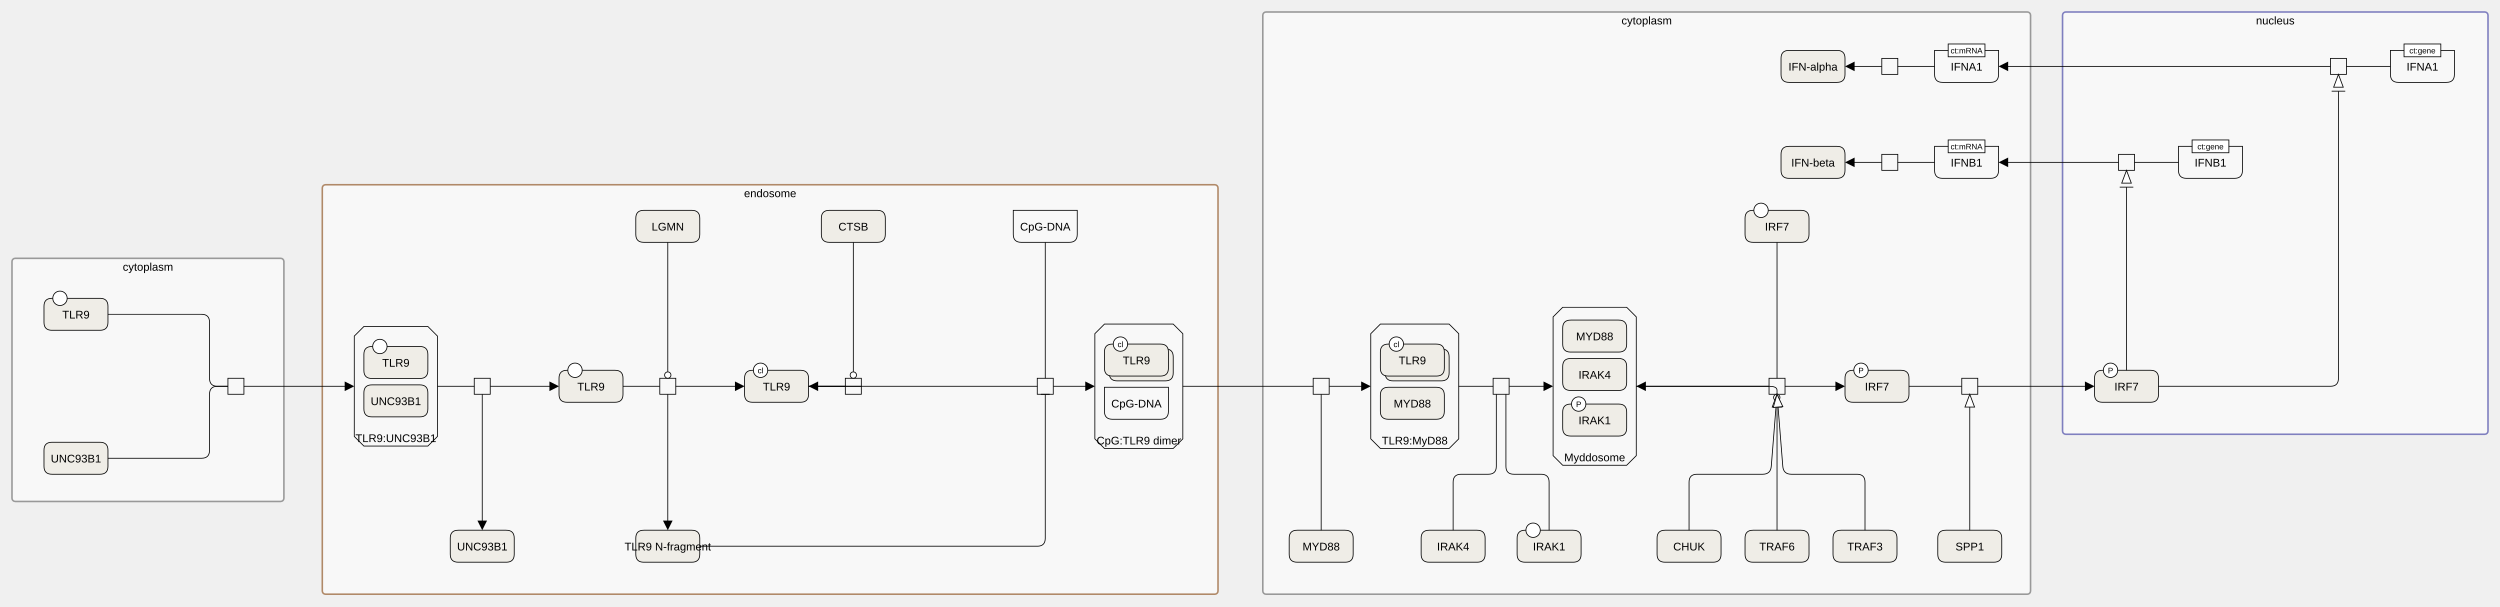
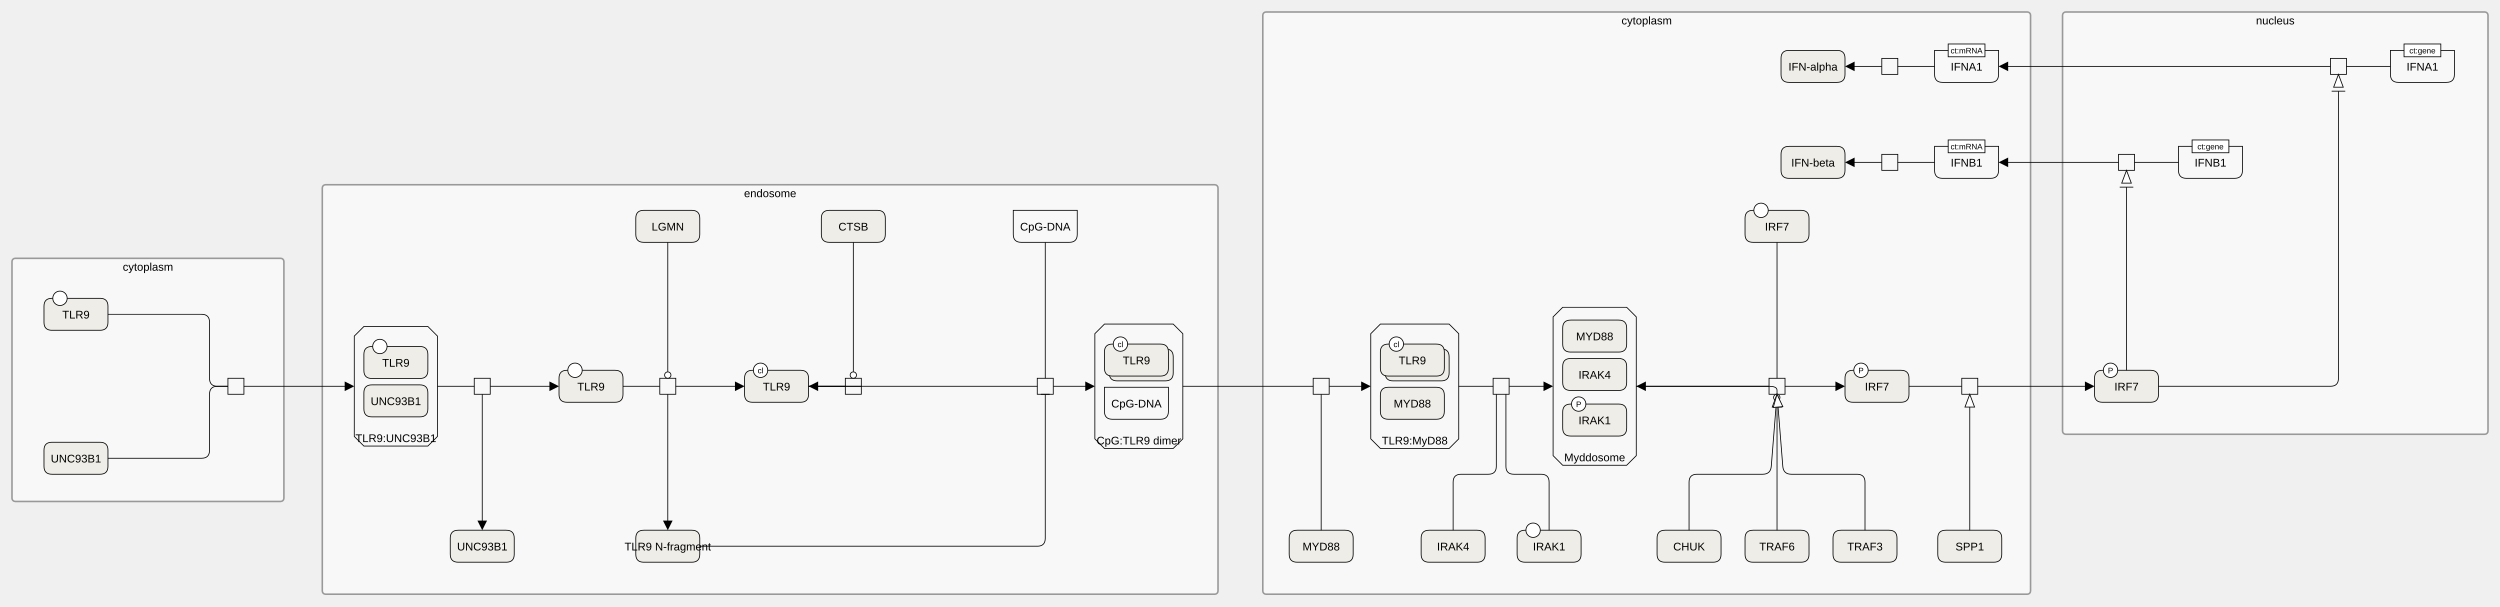
<svg xmlns="http://www.w3.org/2000/svg" width="3126" height="758" viewBox="0 0 3126 758" stroke-linecap="butt" stroke-miterlimit="10">
  <g transform="translate(-25,-77)">
    <path d="M1604 96 C1604 93.791 1605.791 92 1608 92 L2560 92 C2562.209 92 2564 93.791 2564 96 L2564 816 C2564 818.209 2562.209 820 2560 820 L1608 820 C1605.791 820 1604 818.209 1604 816 Z" fill="#F8F8F8" stroke="none" />
    <path d="M1604 96 C1604 93.791 1605.791 92 1608 92 L2560 92 C2562.209 92 2564 93.791 2564 96 L2564 816 C2564 818.209 2562.209 820 2560 820 L1608 820 C1605.791 820 1604 818.209 1604 816 Z" fill="none" stroke="#999999" stroke-width="2" />
    <text x="2084" y="107.541" text-anchor="middle" font-family="'Dialog', Arial, Helvetica, sans-serif" font-size="14" fill="#000000" stroke="none" xml:space="preserve">cytoplasm</text>
    <path d="M428 312 C428 309.791 429.791 308 432 308 L1544 308 C1546.209 308 1548 309.791 1548 312 L1548 816 C1548 818.209 1546.209 820 1544 820 L432 820 C429.791 820 428 818.209 428 816 Z" fill="#F8F8F8" stroke="none" />
-     <path d="M428 312 C428 309.791 429.791 308 432 308 L1544 308 C1546.209 308 1548 309.791 1548 312 L1548 816 C1548 818.209 1546.209 820 1544 820 L432 820 C429.791 820 428 818.209 428 816 Z" fill="none" stroke="#B08968" stroke-width="2" />
+     <path d="M428 312 C428 309.791 429.791 308 432 308 L1544 308 C1546.209 308 1548 309.791 1548 312 L1548 816 C1548 818.209 1546.209 820 1544 820 L432 820 C429.791 820 428 818.209 428 816 Z" fill="none" stroke="#999999" stroke-width="2" />
    <text x="988" y="323.541" text-anchor="middle" font-family="'Dialog', Arial, Helvetica, sans-serif" font-size="14" fill="#000000" stroke="none" xml:space="preserve">endosome</text>
    <path d="M2604 96 C2604 93.791 2605.791 92 2608 92 L3132 92 C3134.209 92 3136 93.791 3136 96 L3136 616 C3136 618.209 3134.209 620 3132 620 L2608 620 C2605.791 620 2604 618.209 2604 616 Z" fill="#F8F8F8" stroke="none" />
-     <path d="M2604 96 C2604 93.791 2605.791 92 2608 92 L3132 92 C3134.209 92 3136 93.791 3136 96 L3136 616 C3136 618.209 3134.209 620 3132 620 L2608 620 C2605.791 620 2604 618.209 2604 616 Z" fill="none" stroke="#7F7FBF" stroke-width="2" />
+     <path d="M2604 96 C2604 93.791 2605.791 92 2608 92 L3132 92 C3134.209 92 3136 93.791 3136 96 L3136 616 C3136 618.209 3134.209 620 3132 620 L2608 620 C2605.791 620 2604 618.209 2604 616 Z" fill="none" stroke="#999999" stroke-width="2" />
    <text x="2870" y="107.541" text-anchor="middle" font-family="'Dialog', Arial, Helvetica, sans-serif" font-size="14" fill="#000000" stroke="none" xml:space="preserve">nucleus</text>
    <path d="M40 404 C40 401.791 41.791 400 44 400 L376 400 C378.209 400 380 401.791 380 404 L380 700 C380 702.209 378.209 704 376 704 L44 704 C41.791 704 40 702.209 40 700 Z" fill="#F8F8F8" stroke="none" />
    <path d="M40 404 C40 401.791 41.791 400 44 400 L376 400 C378.209 400 380 401.791 380 404 L380 700 C380 702.209 378.209 704 376 704 L44 704 C41.791 704 40 702.209 40 700 Z" fill="none" stroke="#999999" stroke-width="2" />
    <text x="210" y="415.541" text-anchor="middle" font-family="'Dialog', Arial, Helvetica, sans-serif" font-size="14" fill="#000000" stroke="none" xml:space="preserve">cytoplasm</text>
    <path d="M1637 750 Q1637 740 1647 740 L1707 740 Q1717 740 1717 750 L1717 770 Q1717 780 1707 780 L1647 780 Q1637 780 1637 770 Z" fill="#EFEDE7" stroke="none" />
    <path d="M1637 750 Q1637 740 1647 740 L1707 740 Q1717 740 1717 750 L1717 770 Q1717 780 1707 780 L1647 780 Q1637 780 1637 770 Z" fill="none" stroke="#000000" />
    <text x="1677" y="765.291" text-anchor="middle" font-family="'Dialog', Arial, Helvetica, sans-serif" font-size="14" fill="#000000" stroke="none" xml:space="preserve">MYD88</text>
    <path d="M1751 482.25 L1837 482.25 L1849 494.25 L1849 625.75 L1837 637.75 L1751 637.75 L1739 625.75 L1739 494.25 Z" fill="none" stroke="#000000" />
    <text x="1794" y="632.791" text-anchor="middle" font-family="'Dialog', Arial, Helvetica, sans-serif" font-size="14" fill="#000000" stroke="none" xml:space="preserve">TLR9:MyD88</text>
    <path d="M1757 523.25 Q1757 513.25 1767 513.25 L1827 513.25 Q1837 513.25 1837 523.25 L1837 543.25 Q1837 553.25 1827 553.25 L1767 553.25 Q1757 553.25 1757 543.25 Z" fill="#EFEDE7" stroke="none" />
    <path d="M1757 523.25 Q1757 513.25 1767 513.25 L1827 513.25 Q1837 513.25 1837 523.25 L1837 543.25 Q1837 553.25 1827 553.25 L1767 553.25 Q1757 553.25 1757 543.25 Z" fill="none" stroke="#000000" />
    <path d="M1751 517.25 Q1751 507.25 1761 507.25 L1821 507.25 Q1831 507.25 1831 517.25 L1831 537.25 Q1831 547.25 1821 547.25 L1761 547.25 Q1751 547.25 1751 537.25 Z" fill="#EFEDE7" stroke="none" />
    <path d="M1751 517.25 Q1751 507.25 1761 507.25 L1821 507.25 Q1831 507.25 1831 517.25 L1831 537.25 Q1831 547.25 1821 547.25 L1761 547.25 Q1751 547.25 1751 537.25 Z" fill="none" stroke="#000000" />
    <text x="1791" y="532.541" text-anchor="middle" font-family="'Dialog', Arial, Helvetica, sans-serif" font-size="14" fill="#000000" stroke="none" xml:space="preserve">TLR9</text>
    <path d="M1762 507.25 C1762 502.279 1766.029 498.25 1771 498.25 L1771 498.25 C1775.971 498.25 1780 502.279 1780 507.25 L1780 507.25 C1780 512.221 1775.971 516.25 1771 516.25 L1771 516.25 C1766.029 516.25 1762 512.221 1762 507.25 Z" fill="#FFFFFF" stroke="none" />
    <path d="M1762 507.25 C1762 502.279 1766.029 498.25 1771 498.25 L1771 498.25 C1775.971 498.25 1780 502.279 1780 507.25 L1780 507.25 C1780 512.221 1775.971 516.25 1771 516.25 L1771 516.25 C1766.029 516.25 1762 512.221 1762 507.25 Z" fill="none" stroke="#000000" />
    <text x="1771" y="511.029" text-anchor="middle" font-family="'Dialog', Arial, Helvetica, sans-serif" font-size="10" fill="#000000" stroke="none" xml:space="preserve">cl</text>
    <path d="M1751 571.25 Q1751 561.25 1761 561.25 L1821 561.25 Q1831 561.25 1831 571.25 L1831 591.25 Q1831 601.25 1821 601.25 L1761 601.25 Q1751 601.25 1751 591.25 Z" fill="#EFEDE7" stroke="none" />
    <path d="M1751 571.25 Q1751 561.25 1761 561.25 L1821 561.25 Q1831 561.25 1831 571.25 L1831 591.25 Q1831 601.25 1821 601.25 L1761 601.25 Q1751 601.25 1751 591.25 Z" fill="none" stroke="#000000" />
    <text x="1791" y="586.541" text-anchor="middle" font-family="'Dialog', Arial, Helvetica, sans-serif" font-size="14" fill="#000000" stroke="none" xml:space="preserve">MYD88</text>
    <path d="M1802 750 Q1802 740 1812 740 L1872 740 Q1882 740 1882 750 L1882 770 Q1882 780 1872 780 L1812 780 Q1802 780 1802 770 Z" fill="#EFEDE7" stroke="none" />
    <path d="M1802 750 Q1802 740 1812 740 L1872 740 Q1882 740 1882 750 L1882 770 Q1882 780 1872 780 L1812 780 Q1802 780 1802 770 Z" fill="none" stroke="#000000" />
    <text x="1842" y="765.291" text-anchor="middle" font-family="'Dialog', Arial, Helvetica, sans-serif" font-size="14" fill="#000000" stroke="none" xml:space="preserve">IRAK4</text>
    <path d="M1922 750 Q1922 740 1932 740 L1992 740 Q2002 740 2002 750 L2002 770 Q2002 780 1992 780 L1932 780 Q1922 780 1922 770 Z" fill="#EFEDE7" stroke="none" />
    <path d="M1922 750 Q1922 740 1932 740 L1992 740 Q2002 740 2002 750 L2002 770 Q2002 780 1992 780 L1932 780 Q1922 780 1922 770 Z" fill="none" stroke="#000000" />
    <text x="1962" y="765.291" text-anchor="middle" font-family="'Dialog', Arial, Helvetica, sans-serif" font-size="14" fill="#000000" stroke="none" xml:space="preserve">IRAK1</text>
    <path d="M1933 740 C1933 735.029 1937.029 731 1942 731 L1942 731 C1946.971 731 1951 735.029 1951 740 L1951 740 C1951 744.971 1946.971 749 1942 749 L1942 749 C1937.029 749 1933 744.971 1933 740 Z" fill="#FFFFFF" stroke="none" />
    <path d="M1933 740 C1933 735.029 1937.029 731 1942 731 L1942 731 C1946.971 731 1951 735.029 1951 740 L1951 740 C1951 744.971 1946.971 749 1942 749 L1942 749 C1937.029 749 1933 744.971 1933 740 Z" fill="none" stroke="#000000" />
    <path d="M1979 461.25 L2059 461.25 L2071 473.25 L2071 646.75 L2059 658.75 L1979 658.75 L1967 646.75 L1967 473.25 Z" fill="none" stroke="#000000" />
    <text x="2019" y="653.791" text-anchor="middle" font-family="'Dialog', Arial, Helvetica, sans-serif" font-size="14" fill="#000000" stroke="none" xml:space="preserve">Myddosome</text>
    <path d="M1979 487.25 Q1979 477.25 1989 477.25 L2049 477.25 Q2059 477.25 2059 487.25 L2059 507.25 Q2059 517.25 2049 517.25 L1989 517.25 Q1979 517.25 1979 507.25 Z" fill="#EFEDE7" stroke="none" />
    <path d="M1979 487.25 Q1979 477.25 1989 477.25 L2049 477.25 Q2059 477.25 2059 487.25 L2059 507.25 Q2059 517.25 2049 517.25 L1989 517.25 Q1979 517.25 1979 507.25 Z" fill="none" stroke="#000000" />
    <text x="2019" y="502.541" text-anchor="middle" font-family="'Dialog', Arial, Helvetica, sans-serif" font-size="14" fill="#000000" stroke="none" xml:space="preserve">MYD88</text>
    <path d="M1979 535.25 Q1979 525.25 1989 525.25 L2049 525.25 Q2059 525.25 2059 535.25 L2059 555.25 Q2059 565.25 2049 565.25 L1989 565.25 Q1979 565.25 1979 555.25 Z" fill="#EFEDE7" stroke="none" />
    <path d="M1979 535.25 Q1979 525.25 1989 525.25 L2049 525.25 Q2059 525.25 2059 535.25 L2059 555.25 Q2059 565.25 2049 565.25 L1989 565.25 Q1979 565.25 1979 555.25 Z" fill="none" stroke="#000000" />
    <text x="2019" y="550.541" text-anchor="middle" font-family="'Dialog', Arial, Helvetica, sans-serif" font-size="14" fill="#000000" stroke="none" xml:space="preserve">IRAK4</text>
    <path d="M1979 592.25 Q1979 582.25 1989 582.25 L2049 582.25 Q2059 582.25 2059 592.25 L2059 612.25 Q2059 622.25 2049 622.25 L1989 622.25 Q1979 622.25 1979 612.25 Z" fill="#EFEDE7" stroke="none" />
    <path d="M1979 592.25 Q1979 582.25 1989 582.25 L2049 582.25 Q2059 582.25 2059 592.25 L2059 612.25 Q2059 622.25 2049 622.25 L1989 622.25 Q1979 622.25 1979 612.25 Z" fill="none" stroke="#000000" />
    <text x="2019" y="607.541" text-anchor="middle" font-family="'Dialog', Arial, Helvetica, sans-serif" font-size="14" fill="#000000" stroke="none" xml:space="preserve">IRAK1</text>
    <path d="M1990 582.25 C1990 577.279 1994.029 573.25 1999 573.25 L1999 573.25 C2003.971 573.25 2008 577.279 2008 582.25 L2008 582.25 C2008 587.221 2003.971 591.25 1999 591.25 L1999 591.25 C1994.029 591.25 1990 587.221 1990 582.25 Z" fill="#FFFFFF" stroke="none" />
    <path d="M1990 582.25 C1990 577.279 1994.029 573.25 1999 573.25 L1999 573.25 C2003.971 573.25 2008 577.279 2008 582.25 L2008 582.25 C2008 587.221 2003.971 591.25 1999 591.25 L1999 591.25 C1994.029 591.25 1990 587.221 1990 582.25 Z" fill="none" stroke="#000000" />
    <text x="1999" y="586.029" text-anchor="middle" font-family="'Dialog', Arial, Helvetica, sans-serif" font-size="10" fill="#000000" stroke="none" xml:space="preserve">P</text>
    <path d="M2207 350 Q2207 340 2217 340 L2277 340 Q2287 340 2287 350 L2287 370 Q2287 380 2277 380 L2217 380 Q2207 380 2207 370 Z" fill="#EFEDE7" stroke="none" />
    <path d="M2207 350 Q2207 340 2217 340 L2277 340 Q2287 340 2287 350 L2287 370 Q2287 380 2277 380 L2217 380 Q2207 380 2207 370 Z" fill="none" stroke="#000000" />
    <text x="2247" y="365.291" text-anchor="middle" font-family="'Dialog', Arial, Helvetica, sans-serif" font-size="14" fill="#000000" stroke="none" xml:space="preserve">IRF7</text>
    <path d="M2218 340 C2218 335.029 2222.029 331 2227 331 L2227 331 C2231.971 331 2236 335.029 2236 340 L2236 340 C2236 344.971 2231.971 349 2227 349 L2227 349 C2222.029 349 2218 344.971 2218 340 Z" fill="#FFFFFF" stroke="none" />
    <path d="M2218 340 C2218 335.029 2222.029 331 2227 331 L2227 331 C2231.971 331 2236 335.029 2236 340 L2236 340 C2236 344.971 2231.971 349 2227 349 L2227 349 C2222.029 349 2218 344.971 2218 340 Z" fill="none" stroke="#000000" />
    <path d="M2097 750 Q2097 740 2107 740 L2167 740 Q2177 740 2177 750 L2177 770 Q2177 780 2167 780 L2107 780 Q2097 780 2097 770 Z" fill="#EFEDE7" stroke="none" />
    <path d="M2097 750 Q2097 740 2107 740 L2167 740 Q2177 740 2177 750 L2177 770 Q2177 780 2167 780 L2107 780 Q2097 780 2097 770 Z" fill="none" stroke="#000000" />
    <text x="2137" y="765.291" text-anchor="middle" font-family="'Dialog', Arial, Helvetica, sans-serif" font-size="14" fill="#000000" stroke="none" xml:space="preserve">CHUK</text>
    <path d="M2207 750 Q2207 740 2217 740 L2277 740 Q2287 740 2287 750 L2287 770 Q2287 780 2277 780 L2217 780 Q2207 780 2207 770 Z" fill="#EFEDE7" stroke="none" />
    <path d="M2207 750 Q2207 740 2217 740 L2277 740 Q2287 740 2287 750 L2287 770 Q2287 780 2277 780 L2217 780 Q2207 780 2207 770 Z" fill="none" stroke="#000000" />
    <text x="2247" y="765.291" text-anchor="middle" font-family="'Dialog', Arial, Helvetica, sans-serif" font-size="14" fill="#000000" stroke="none" xml:space="preserve">TRAF6</text>
    <path d="M2317 750 Q2317 740 2327 740 L2387 740 Q2397 740 2397 750 L2397 770 Q2397 780 2387 780 L2327 780 Q2317 780 2317 770 Z" fill="#EFEDE7" stroke="none" />
    <path d="M2317 750 Q2317 740 2327 740 L2387 740 Q2397 740 2397 750 L2397 770 Q2397 780 2387 780 L2327 780 Q2317 780 2317 770 Z" fill="none" stroke="#000000" />
    <text x="2357" y="765.291" text-anchor="middle" font-family="'Dialog', Arial, Helvetica, sans-serif" font-size="14" fill="#000000" stroke="none" xml:space="preserve">TRAF3</text>
    <path d="M2332 550 Q2332 540 2342 540 L2402 540 Q2412 540 2412 550 L2412 570 Q2412 580 2402 580 L2342 580 Q2332 580 2332 570 Z" fill="#EFEDE7" stroke="none" />
    <path d="M2332 550 Q2332 540 2342 540 L2402 540 Q2412 540 2412 550 L2412 570 Q2412 580 2402 580 L2342 580 Q2332 580 2332 570 Z" fill="none" stroke="#000000" />
    <text x="2372" y="565.291" text-anchor="middle" font-family="'Dialog', Arial, Helvetica, sans-serif" font-size="14" fill="#000000" stroke="none" xml:space="preserve">IRF7</text>
    <path d="M2343 540 C2343 535.029 2347.029 531 2352 531 L2352 531 C2356.971 531 2361 535.029 2361 540 L2361 540 C2361 544.971 2356.971 549 2352 549 L2352 549 C2347.029 549 2343 544.971 2343 540 Z" fill="#FFFFFF" stroke="none" />
    <path d="M2343 540 C2343 535.029 2347.029 531 2352 531 L2352 531 C2356.971 531 2361 535.029 2361 540 L2361 540 C2361 544.971 2356.971 549 2352 549 L2352 549 C2347.029 549 2343 544.971 2343 540 Z" fill="none" stroke="#000000" />
    <text x="2352" y="543.779" text-anchor="middle" font-family="'Dialog', Arial, Helvetica, sans-serif" font-size="10" fill="#000000" stroke="none" xml:space="preserve">P</text>
    <path d="M2448 750 Q2448 740 2458 740 L2518 740 Q2528 740 2528 750 L2528 770 Q2528 780 2518 780 L2458 780 Q2448 780 2448 770 Z" fill="#EFEDE7" stroke="none" />
    <path d="M2448 750 Q2448 740 2458 740 L2518 740 Q2528 740 2528 750 L2528 770 Q2528 780 2518 780 L2458 780 Q2448 780 2448 770 Z" fill="none" stroke="#000000" />
    <text x="2488" y="765.291" text-anchor="middle" font-family="'Dialog', Arial, Helvetica, sans-serif" font-size="14" fill="#000000" stroke="none" xml:space="preserve">SPP1</text>
    <path d="M2444 140 L2524 140 L2524 170 Q2524 180 2514 180 L2454 180 Q2444 180 2444 170 Z" fill="none" stroke="#000000" />
    <text x="2484" y="165.291" text-anchor="middle" font-family="'Dialog', Arial, Helvetica, sans-serif" font-size="14" fill="#000000" stroke="none" xml:space="preserve">IFNA1</text>
    <path d="M2461 132 L2507 132 L2507 148 L2461 148 Z" fill="#FFFFFF" stroke="none" />
    <path d="M2461 132 L2507 132 L2507 148 L2461 148 Z" fill="none" stroke="#000000" />
    <text x="2484" y="143.78" text-anchor="middle" font-family="'Dialog', Arial, Helvetica, sans-serif" font-size="10" fill="#000000" stroke="none" xml:space="preserve">ct:mRNA</text>
    <path d="M2252 150 Q2252 140 2262 140 L2322 140 Q2332 140 2332 150 L2332 170 Q2332 180 2322 180 L2262 180 Q2252 180 2252 170 Z" fill="#EFEDE7" stroke="none" />
    <path d="M2252 150 Q2252 140 2262 140 L2322 140 Q2332 140 2332 150 L2332 170 Q2332 180 2322 180 L2262 180 Q2252 180 2252 170 Z" fill="none" stroke="#000000" />
    <text x="2292" y="165.291" text-anchor="middle" font-family="'Dialog', Arial, Helvetica, sans-serif" font-size="14" fill="#000000" stroke="none" xml:space="preserve">IFN-alpha</text>
    <path d="M2444 260 L2524 260 L2524 290 Q2524 300 2514 300 L2454 300 Q2444 300 2444 290 Z" fill="none" stroke="#000000" />
    <text x="2484" y="285.291" text-anchor="middle" font-family="'Dialog', Arial, Helvetica, sans-serif" font-size="14" fill="#000000" stroke="none" xml:space="preserve">IFNB1</text>
    <path d="M2461 252 L2507 252 L2507 268 L2461 268 Z" fill="#FFFFFF" stroke="none" />
    <path d="M2461 252 L2507 252 L2507 268 L2461 268 Z" fill="none" stroke="#000000" />
    <text x="2484" y="263.779" text-anchor="middle" font-family="'Dialog', Arial, Helvetica, sans-serif" font-size="10" fill="#000000" stroke="none" xml:space="preserve">ct:mRNA</text>
    <path d="M2252 270 Q2252 260 2262 260 L2322 260 Q2332 260 2332 270 L2332 290 Q2332 300 2322 300 L2262 300 Q2252 300 2252 290 Z" fill="#EFEDE7" stroke="none" />
    <path d="M2252 270 Q2252 260 2262 260 L2322 260 Q2332 260 2332 270 L2332 290 Q2332 300 2322 300 L2262 300 Q2252 300 2252 290 Z" fill="none" stroke="#000000" />
    <text x="2292" y="285.291" text-anchor="middle" font-family="'Dialog', Arial, Helvetica, sans-serif" font-size="14" fill="#000000" stroke="none" xml:space="preserve">IFN-beta</text>
    <path d="M1667 550 L1687 550 L1687 570 L1667 570 Z" fill="none" stroke="#000000" />
    <path d="M1892 550 L1912 550 L1912 570 L1892 570 Z" fill="none" stroke="#000000" />
    <path d="M2237 550 L2257 550 L2257 570 L2237 570 Z" fill="none" stroke="#000000" />
    <path d="M2478 550 L2498 550 L2498 570 L2478 570 Z" fill="none" stroke="#000000" />
    <path d="M2378 150 L2398 150 L2398 170 L2378 170 Z" fill="none" stroke="#000000" />
    <path d="M2378 270 L2398 270 L2398 290 L2378 290 Z" fill="none" stroke="#000000" />
    <path d="M480 485.25 L560 485.25 L572 497.25 L572 622.75 L560 634.75 L480 634.75 L468 622.75 L468 497.25 Z" fill="none" stroke="#000000" />
    <text x="520" y="629.791" text-anchor="middle" font-family="'Dialog', Arial, Helvetica, sans-serif" font-size="14" fill="#000000" stroke="none" xml:space="preserve">TLR9:UNC93B1</text>
    <path d="M480 520.25 Q480 510.25 490 510.25 L550 510.25 Q560 510.25 560 520.25 L560 540.25 Q560 550.25 550 550.25 L490 550.25 Q480 550.25 480 540.25 Z" fill="#EFEDE7" stroke="none" />
    <path d="M480 520.25 Q480 510.25 490 510.25 L550 510.25 Q560 510.25 560 520.25 L560 540.25 Q560 550.25 550 550.25 L490 550.25 Q480 550.25 480 540.25 Z" fill="none" stroke="#000000" />
    <text x="520" y="535.541" text-anchor="middle" font-family="'Dialog', Arial, Helvetica, sans-serif" font-size="14" fill="#000000" stroke="none" xml:space="preserve">TLR9</text>
    <path d="M491 510.25 C491 505.279 495.029 501.25 500 501.25 L500 501.25 C504.971 501.25 509 505.279 509 510.25 L509 510.25 C509 515.221 504.971 519.25 500 519.25 L500 519.25 C495.029 519.25 491 515.221 491 510.25 Z" fill="#FFFFFF" stroke="none" />
    <path d="M491 510.25 C491 505.279 495.029 501.25 500 501.25 L500 501.25 C504.971 501.25 509 505.279 509 510.25 L509 510.25 C509 515.221 504.971 519.25 500 519.25 L500 519.25 C495.029 519.25 491 515.221 491 510.25 Z" fill="none" stroke="#000000" />
    <path d="M480 568.25 Q480 558.25 490 558.25 L550 558.25 Q560 558.25 560 568.25 L560 588.25 Q560 598.25 550 598.25 L490 598.25 Q480 598.25 480 588.25 Z" fill="#EFEDE7" stroke="none" />
    <path d="M480 568.25 Q480 558.25 490 558.25 L550 558.25 Q560 558.25 560 568.25 L560 588.25 Q560 598.25 550 598.25 L490 598.25 Q480 598.25 480 588.25 Z" fill="none" stroke="#000000" />
    <text x="520" y="583.541" text-anchor="middle" font-family="'Dialog', Arial, Helvetica, sans-serif" font-size="14" fill="#000000" stroke="none" xml:space="preserve">UNC93B1</text>
    <path d="M724 550 Q724 540 734 540 L794 540 Q804 540 804 550 L804 570 Q804 580 794 580 L734 580 Q724 580 724 570 Z" fill="#EFEDE7" stroke="none" />
    <path d="M724 550 Q724 540 734 540 L794 540 Q804 540 804 550 L804 570 Q804 580 794 580 L734 580 Q724 580 724 570 Z" fill="none" stroke="#000000" />
    <text x="764" y="565.291" text-anchor="middle" font-family="'Dialog', Arial, Helvetica, sans-serif" font-size="14" fill="#000000" stroke="none" xml:space="preserve">TLR9</text>
    <path d="M735 540 C735 535.029 739.029 531 744 531 L744 531 C748.971 531 753 535.029 753 540 L753 540 C753 544.971 748.971 549 744 549 L744 549 C739.029 549 735 544.971 735 540 Z" fill="#FFFFFF" stroke="none" />
    <path d="M735 540 C735 535.029 739.029 531 744 531 L744 531 C748.971 531 753 535.029 753 540 L753 540 C753 544.971 748.971 549 744 549 L744 549 C739.029 549 735 544.971 735 540 Z" fill="none" stroke="#000000" />
    <path d="M588 750 Q588 740 598 740 L658 740 Q668 740 668 750 L668 770 Q668 780 658 780 L598 780 Q588 780 588 770 Z" fill="#EFEDE7" stroke="none" />
    <path d="M588 750 Q588 740 598 740 L658 740 Q668 740 668 750 L668 770 Q668 780 658 780 L598 780 Q588 780 588 770 Z" fill="none" stroke="#000000" />
    <text x="628" y="765.291" text-anchor="middle" font-family="'Dialog', Arial, Helvetica, sans-serif" font-size="14" fill="#000000" stroke="none" xml:space="preserve">UNC93B1</text>
    <path d="M820 350 Q820 340 830 340 L890 340 Q900 340 900 350 L900 370 Q900 380 890 380 L830 380 Q820 380 820 370 Z" fill="#EFEDE7" stroke="none" />
    <path d="M820 350 Q820 340 830 340 L890 340 Q900 340 900 350 L900 370 Q900 380 890 380 L830 380 Q820 380 820 370 Z" fill="none" stroke="#000000" />
    <text x="860" y="365.291" text-anchor="middle" font-family="'Dialog', Arial, Helvetica, sans-serif" font-size="14" fill="#000000" stroke="none" xml:space="preserve">LGMN</text>
    <path d="M1052 350 Q1052 340 1062 340 L1122 340 Q1132 340 1132 350 L1132 370 Q1132 380 1122 380 L1062 380 Q1052 380 1052 370 Z" fill="#EFEDE7" stroke="none" />
    <path d="M1052 350 Q1052 340 1062 340 L1122 340 Q1132 340 1132 350 L1132 370 Q1132 380 1122 380 L1062 380 Q1052 380 1052 370 Z" fill="none" stroke="#000000" />
    <text x="1092" y="365.291" text-anchor="middle" font-family="'Dialog', Arial, Helvetica, sans-serif" font-size="14" fill="#000000" stroke="none" xml:space="preserve">CTSB</text>
    <path d="M956 550 Q956 540 966 540 L1026 540 Q1036 540 1036 550 L1036 570 Q1036 580 1026 580 L966 580 Q956 580 956 570 Z" fill="#EFEDE7" stroke="none" />
    <path d="M956 550 Q956 540 966 540 L1026 540 Q1036 540 1036 550 L1036 570 Q1036 580 1026 580 L966 580 Q956 580 956 570 Z" fill="none" stroke="#000000" />
    <text x="996" y="565.291" text-anchor="middle" font-family="'Dialog', Arial, Helvetica, sans-serif" font-size="14" fill="#000000" stroke="none" xml:space="preserve">TLR9</text>
    <path d="M967 540 C967 535.029 971.029 531 976 531 L976 531 C980.971 531 985 535.029 985 540 L985 540 C985 544.971 980.971 549 976 549 L976 549 C971.029 549 967 544.971 967 540 Z" fill="#FFFFFF" stroke="none" />
    <path d="M967 540 C967 535.029 971.029 531 976 531 L976 531 C980.971 531 985 535.029 985 540 L985 540 C985 544.971 980.971 549 976 549 L976 549 C971.029 549 967 544.971 967 540 Z" fill="none" stroke="#000000" />
    <text x="976" y="543.779" text-anchor="middle" font-family="'Dialog', Arial, Helvetica, sans-serif" font-size="10" fill="#000000" stroke="none" xml:space="preserve">cl</text>
    <path d="M820 750 Q820 740 830 740 L890 740 Q900 740 900 750 L900 770 Q900 780 890 780 L830 780 Q820 780 820 770 Z" fill="#EFEDE7" stroke="none" />
    <path d="M820 750 Q820 740 830 740 L890 740 Q900 740 900 750 L900 770 Q900 780 890 780 L830 780 Q820 780 820 770 Z" fill="none" stroke="#000000" />
    <text x="860" y="765.291" text-anchor="middle" font-family="'Dialog', Arial, Helvetica, sans-serif" font-size="14" fill="#000000" stroke="none" xml:space="preserve">TLR9 N-fragment</text>
    <path d="M1292 340 L1372 340 L1372 370 Q1372 380 1362 380 L1302 380 Q1292 380 1292 370 Z" fill="none" stroke="#000000" />
    <text x="1332" y="365.291" text-anchor="middle" font-family="'Dialog', Arial, Helvetica, sans-serif" font-size="14" fill="#000000" stroke="none" xml:space="preserve">CpG-DNA</text>
    <path d="M1406 482.25 L1492 482.25 L1504 494.25 L1504 625.75 L1492 637.75 L1406 637.75 L1394 625.75 L1394 494.25 Z" fill="none" stroke="#000000" />
    <text x="1449" y="632.791" text-anchor="middle" font-family="'Dialog', Arial, Helvetica, sans-serif" font-size="14" fill="#000000" stroke="none" xml:space="preserve">CpG:TLR9 dimer</text>
    <path d="M1412 523.25 Q1412 513.25 1422 513.25 L1482 513.25 Q1492 513.25 1492 523.25 L1492 543.25 Q1492 553.25 1482 553.25 L1422 553.25 Q1412 553.25 1412 543.25 Z" fill="#EFEDE7" stroke="none" />
    <path d="M1412 523.25 Q1412 513.25 1422 513.25 L1482 513.25 Q1492 513.25 1492 523.25 L1492 543.25 Q1492 553.25 1482 553.25 L1422 553.25 Q1412 553.25 1412 543.25 Z" fill="none" stroke="#000000" />
    <path d="M1406 517.25 Q1406 507.25 1416 507.25 L1476 507.25 Q1486 507.25 1486 517.25 L1486 537.25 Q1486 547.25 1476 547.25 L1416 547.25 Q1406 547.25 1406 537.25 Z" fill="#EFEDE7" stroke="none" />
    <path d="M1406 517.25 Q1406 507.25 1416 507.25 L1476 507.25 Q1486 507.25 1486 517.25 L1486 537.25 Q1486 547.25 1476 547.25 L1416 547.25 Q1406 547.25 1406 537.25 Z" fill="none" stroke="#000000" />
    <text x="1446" y="532.541" text-anchor="middle" font-family="'Dialog', Arial, Helvetica, sans-serif" font-size="14" fill="#000000" stroke="none" xml:space="preserve">TLR9</text>
    <path d="M1417 507.25 C1417 502.279 1421.029 498.25 1426 498.25 L1426 498.25 C1430.971 498.25 1435 502.279 1435 507.25 L1435 507.25 C1435 512.221 1430.971 516.25 1426 516.25 L1426 516.25 C1421.029 516.25 1417 512.221 1417 507.25 Z" fill="#FFFFFF" stroke="none" />
    <path d="M1417 507.25 C1417 502.279 1421.029 498.25 1426 498.25 L1426 498.25 C1430.971 498.25 1435 502.279 1435 507.25 L1435 507.25 C1435 512.221 1430.971 516.25 1426 516.25 L1426 516.25 C1421.029 516.25 1417 512.221 1417 507.25 Z" fill="none" stroke="#000000" />
    <text x="1426" y="511.029" text-anchor="middle" font-family="'Dialog', Arial, Helvetica, sans-serif" font-size="10" fill="#000000" stroke="none" xml:space="preserve">cl</text>
    <path d="M1406 561.25 L1486 561.25 L1486 591.25 Q1486 601.25 1476 601.25 L1416 601.25 Q1406 601.25 1406 591.25 Z" fill="none" stroke="#000000" />
    <text x="1446" y="586.541" text-anchor="middle" font-family="'Dialog', Arial, Helvetica, sans-serif" font-size="14" fill="#000000" stroke="none" xml:space="preserve">CpG-DNA</text>
    <path d="M618 550 L638 550 L638 570 L618 570 Z" fill="none" stroke="#000000" />
    <path d="M850 550 L870 550 L870 570 L850 570 Z" fill="none" stroke="#000000" />
    <path d="M1082 550 L1102 550 L1102 570 L1082 570 Z" fill="none" stroke="#000000" />
    <path d="M1322 550 L1342 550 L1342 570 L1322 570 Z" fill="none" stroke="#000000" />
    <path d="M2644 550 Q2644 540 2654 540 L2714 540 Q2724 540 2724 550 L2724 570 Q2724 580 2714 580 L2654 580 Q2644 580 2644 570 Z" fill="#EFEDE7" stroke="none" />
    <path d="M2644 550 Q2644 540 2654 540 L2714 540 Q2724 540 2724 550 L2724 570 Q2724 580 2714 580 L2654 580 Q2644 580 2644 570 Z" fill="none" stroke="#000000" />
    <text x="2684" y="565.291" text-anchor="middle" font-family="'Dialog', Arial, Helvetica, sans-serif" font-size="14" fill="#000000" stroke="none" xml:space="preserve">IRF7</text>
    <path d="M2655 540 C2655 535.029 2659.029 531 2664 531 L2664 531 C2668.971 531 2673 535.029 2673 540 L2673 540 C2673 544.971 2668.971 549 2664 549 L2664 549 C2659.029 549 2655 544.971 2655 540 Z" fill="#FFFFFF" stroke="none" />
    <path d="M2655 540 C2655 535.029 2659.029 531 2664 531 L2664 531 C2668.971 531 2673 535.029 2673 540 L2673 540 C2673 544.971 2668.971 549 2664 549 L2664 549 C2659.029 549 2655 544.971 2655 540 Z" fill="none" stroke="#000000" />
    <text x="2664" y="543.779" text-anchor="middle" font-family="'Dialog', Arial, Helvetica, sans-serif" font-size="10" fill="#000000" stroke="none" xml:space="preserve">P</text>
    <path d="M3014 140 L3094 140 L3094 170 Q3094 180 3084 180 L3024 180 Q3014 180 3014 170 Z" fill="none" stroke="#000000" />
    <text x="3054" y="165.291" text-anchor="middle" font-family="'Dialog', Arial, Helvetica, sans-serif" font-size="14" fill="#000000" stroke="none" xml:space="preserve">IFNA1</text>
    <path d="M3031 132 L3077 132 L3077 148 L3031 148 Z" fill="#FFFFFF" stroke="none" />
    <path d="M3031 132 L3077 132 L3077 148 L3031 148 Z" fill="none" stroke="#000000" />
    <text x="3054" y="143.78" text-anchor="middle" font-family="'Dialog', Arial, Helvetica, sans-serif" font-size="10" fill="#000000" stroke="none" xml:space="preserve">ct:gene</text>
    <path d="M2749 260 L2829 260 L2829 290 Q2829 300 2819 300 L2759 300 Q2749 300 2749 290 Z" fill="none" stroke="#000000" />
    <text x="2789" y="285.291" text-anchor="middle" font-family="'Dialog', Arial, Helvetica, sans-serif" font-size="14" fill="#000000" stroke="none" xml:space="preserve">IFNB1</text>
    <path d="M2766 252 L2812 252 L2812 268 L2766 268 Z" fill="#FFFFFF" stroke="none" />
    <path d="M2766 252 L2812 252 L2812 268 L2766 268 Z" fill="none" stroke="#000000" />
    <text x="2789" y="263.779" text-anchor="middle" font-family="'Dialog', Arial, Helvetica, sans-serif" font-size="10" fill="#000000" stroke="none" xml:space="preserve">ct:gene</text>
    <path d="M2939 150 L2959 150 L2959 170 L2939 170 Z" fill="none" stroke="#000000" />
    <path d="M2674 270 L2694 270 L2694 290 L2674 290 Z" fill="none" stroke="#000000" />
    <path d="M80 460 Q80 450 90 450 L150 450 Q160 450 160 460 L160 480 Q160 490 150 490 L90 490 Q80 490 80 480 Z" fill="#EFEDE7" stroke="none" />
    <path d="M80 460 Q80 450 90 450 L150 450 Q160 450 160 460 L160 480 Q160 490 150 490 L90 490 Q80 490 80 480 Z" fill="none" stroke="#000000" />
    <text x="120" y="475.291" text-anchor="middle" font-family="'Dialog', Arial, Helvetica, sans-serif" font-size="14" fill="#000000" stroke="none" xml:space="preserve">TLR9</text>
    <path d="M91 450 C91 445.029 95.029 441 100 441 L100 441 C104.971 441 109 445.029 109 450 L109 450 C109 454.971 104.971 459 100 459 L100 459 C95.029 459 91 454.971 91 450 Z" fill="#FFFFFF" stroke="none" />
    <path d="M91 450 C91 445.029 95.029 441 100 441 L100 441 C104.971 441 109 445.029 109 450 L109 450 C109 454.971 104.971 459 100 459 L100 459 C95.029 459 91 454.971 91 450 Z" fill="none" stroke="#000000" />
    <path d="M80 640 Q80 630 90 630 L150 630 Q160 630 160 640 L160 660 Q160 670 150 670 L90 670 Q80 670 80 660 Z" fill="#EFEDE7" stroke="none" />
    <path d="M80 640 Q80 630 90 630 L150 630 Q160 630 160 640 L160 660 Q160 670 150 670 L90 670 Q80 670 80 660 Z" fill="none" stroke="#000000" />
    <text x="120" y="655.291" text-anchor="middle" font-family="'Dialog', Arial, Helvetica, sans-serif" font-size="14" fill="#000000" stroke="none" xml:space="preserve">UNC93B1</text>
    <path d="M310 550 L330 550 L330 570 L310 570 Z" fill="none" stroke="#000000" />
    <path d="M160 470 L277 470 Q287 470 287 480 L287 550 Q287 560 297 560 L310 560" fill="none" stroke="#000000" />
    <path d="M160 650 L277 650 Q287 650 287 640 L287 570 Q287 560 297 560 L310 560" fill="none" stroke="#000000" />
    <path d="M330 560 L457 560" fill="none" stroke="#000000" />
    <path d="M468 560 L456 566 L456 554 Z" fill="#000000" stroke="none" />
    <path d="M572 560 L618 560" fill="none" stroke="#000000" />
    <path d="M638 560 L713 560" fill="none" stroke="#000000" />
    <path d="M724 560 L712 566 L712 554 Z" fill="#000000" stroke="none" />
    <path d="M628 570 L628 729" fill="none" stroke="#000000" />
    <path d="M628 740 L622 728 L634 728 Z" fill="#000000" stroke="none" />
    <path d="M804 560 L850 560" fill="none" stroke="#000000" />
    <path d="M870 560 L945 560" fill="none" stroke="#000000" />
    <path d="M956 560 L944 566 L944 554 Z" fill="#000000" stroke="none" />
    <path d="M860 570 L860 729" fill="none" stroke="#000000" />
    <path d="M860 740 L854 728 L866 728 Z" fill="#000000" stroke="none" />
    <path d="M860 380 L860 542" fill="none" stroke="#000000" />
    <circle cx="860" cy="546" r="4" fill="white" stroke="#000000" />
    <path d="M1036 560 L1082 560" fill="none" stroke="#000000" />
    <path d="M1102 560 L1047 560" fill="none" stroke="#000000" />
    <path d="M1036 560 L1048 554 L1048 566 Z" fill="#000000" stroke="none" />
    <path d="M1092 380 L1092 542" fill="none" stroke="#000000" />
    <circle cx="1092" cy="546" r="4" fill="white" stroke="#000000" />
    <path d="M1332 380 L1332 550" fill="none" stroke="#000000" />
    <path d="M1036 560 L1322 560" fill="none" stroke="#000000" />
    <path d="M1342 560 L1383 560" fill="none" stroke="#000000" />
    <path d="M1394 560 L1382 566 L1382 554 Z" fill="#000000" stroke="none" />
    <path d="M900 760 L1322 760 Q1332 760 1332 750 L1332 570" fill="none" stroke="#000000" />
    <path d="M1327 570 L1337 570" fill="none" stroke="#000000" stroke-linecap="square" />
    <path d="M1504 560 L1667 560" fill="none" stroke="#000000" />
    <path d="M1677 740 L1677 570" fill="none" stroke="#000000" />
    <path d="M1687 560 L1728 560" fill="none" stroke="#000000" />
    <path d="M1739 560 L1727 566 L1727 554 Z" fill="#000000" stroke="none" />
    <path d="M1849 560 L1892 560" fill="none" stroke="#000000" />
    <path d="M1842 740 L1842 680 Q1842 670 1852 670 L1886 670 Q1896 670 1896 660 L1896 570" fill="none" stroke="#000000" />
    <path d="M1962 740 L1962 680 Q1962 670 1952 670 L1918 670 Q1908 670 1908 660 L1908 570" fill="none" stroke="#000000" />
    <path d="M1912 560 L1956 560" fill="none" stroke="#000000" />
    <path d="M1967 560 L1955 566 L1955 554 Z" fill="#000000" stroke="none" />
    <path d="M2071 560 L2237 560" fill="none" stroke="#000000" />
    <path d="M2247 380 L2247 550" fill="none" stroke="#000000" />
    <path d="M2257 560 L2321 560" fill="none" stroke="#000000" />
    <path d="M2332 560 L2320 566 L2320 554 Z" fill="#000000" stroke="none" />
    <path d="M2247 570 L2247 565 Q2247 560 2237 560 L2082 560" fill="none" stroke="#000000" />
    <path d="M2071 560 L2083 554 L2083 566 Z" fill="#000000" stroke="none" />
    <path d="M2137 740 L2137 680 Q2137 670 2147 670 L2229 670 Q2239 670 2239.798 660.032 L2246.362 577.975" fill="none" stroke="#000000" />
    <circle cx="2246.681" cy="573.987" r="4" fill="white" stroke="#000000" />
    <path d="M2247 740 L2247 585" fill="none" stroke="#000000" />
    <path d="M2247 570 L2253 586 L2241 586 Z" fill="white" stroke="#000000" />
    <path d="M2357 740 L2357 680 Q2357 670 2347 670 L2265 670 Q2255 670 2254.202 660.032 L2248.196 584.952" fill="none" stroke="#000000" />
    <path d="M2247 570 L2254.257 585.471 L2242.295 586.428 Z" fill="white" stroke="#000000" />
    <path d="M2412 560 L2478 560" fill="none" stroke="#000000" />
    <path d="M2498 560 L2633 560" fill="none" stroke="#000000" />
    <path d="M2644 560 L2632 566 L2632 554 Z" fill="#000000" stroke="none" />
    <path d="M2488 740 L2488 585" fill="none" stroke="#000000" />
    <path d="M2488 570 L2494 586 L2482 586 Z" fill="white" stroke="#000000" />
    <path d="M3014 160 L2959 160" fill="none" stroke="#000000" />
    <path d="M2939 160 L2535 160" fill="none" stroke="#000000" />
    <path d="M2524 160 L2536 154 L2536 166 Z" fill="#000000" stroke="none" />
    <path d="M2724 560 L2939 560 Q2949 560 2949 550 L2949 191" fill="none" stroke="#000000" />
    <path d="M2949 170 L2955 186 L2943 186 Z" fill="white" stroke="#000000" />
    <path d="M2941 191 L2957 191" fill="none" stroke="#000000" stroke-linecap="square" />
    <path d="M2749 280 L2694 280" fill="none" stroke="#000000" />
    <path d="M2674 280 L2535 280" fill="none" stroke="#000000" />
    <path d="M2524 280 L2536 274 L2536 286 Z" fill="#000000" stroke="none" />
    <path d="M2684 540 L2684 311" fill="none" stroke="#000000" />
    <path d="M2684 290 L2690 306 L2678 306 Z" fill="white" stroke="#000000" />
    <path d="M2676 311 L2692 311" fill="none" stroke="#000000" stroke-linecap="square" />
    <path d="M2444 160 L2398 160" fill="none" stroke="#000000" />
    <path d="M2378 160 L2343 160" fill="none" stroke="#000000" />
    <path d="M2332 160 L2344 154 L2344 166 Z" fill="#000000" stroke="none" />
    <path d="M2444 280 L2398 280" fill="none" stroke="#000000" />
    <path d="M2378 280 L2343 280" fill="none" stroke="#000000" />
    <path d="M2332 280 L2344 274 L2344 286 Z" fill="#000000" stroke="none" />
  </g>
</svg>
